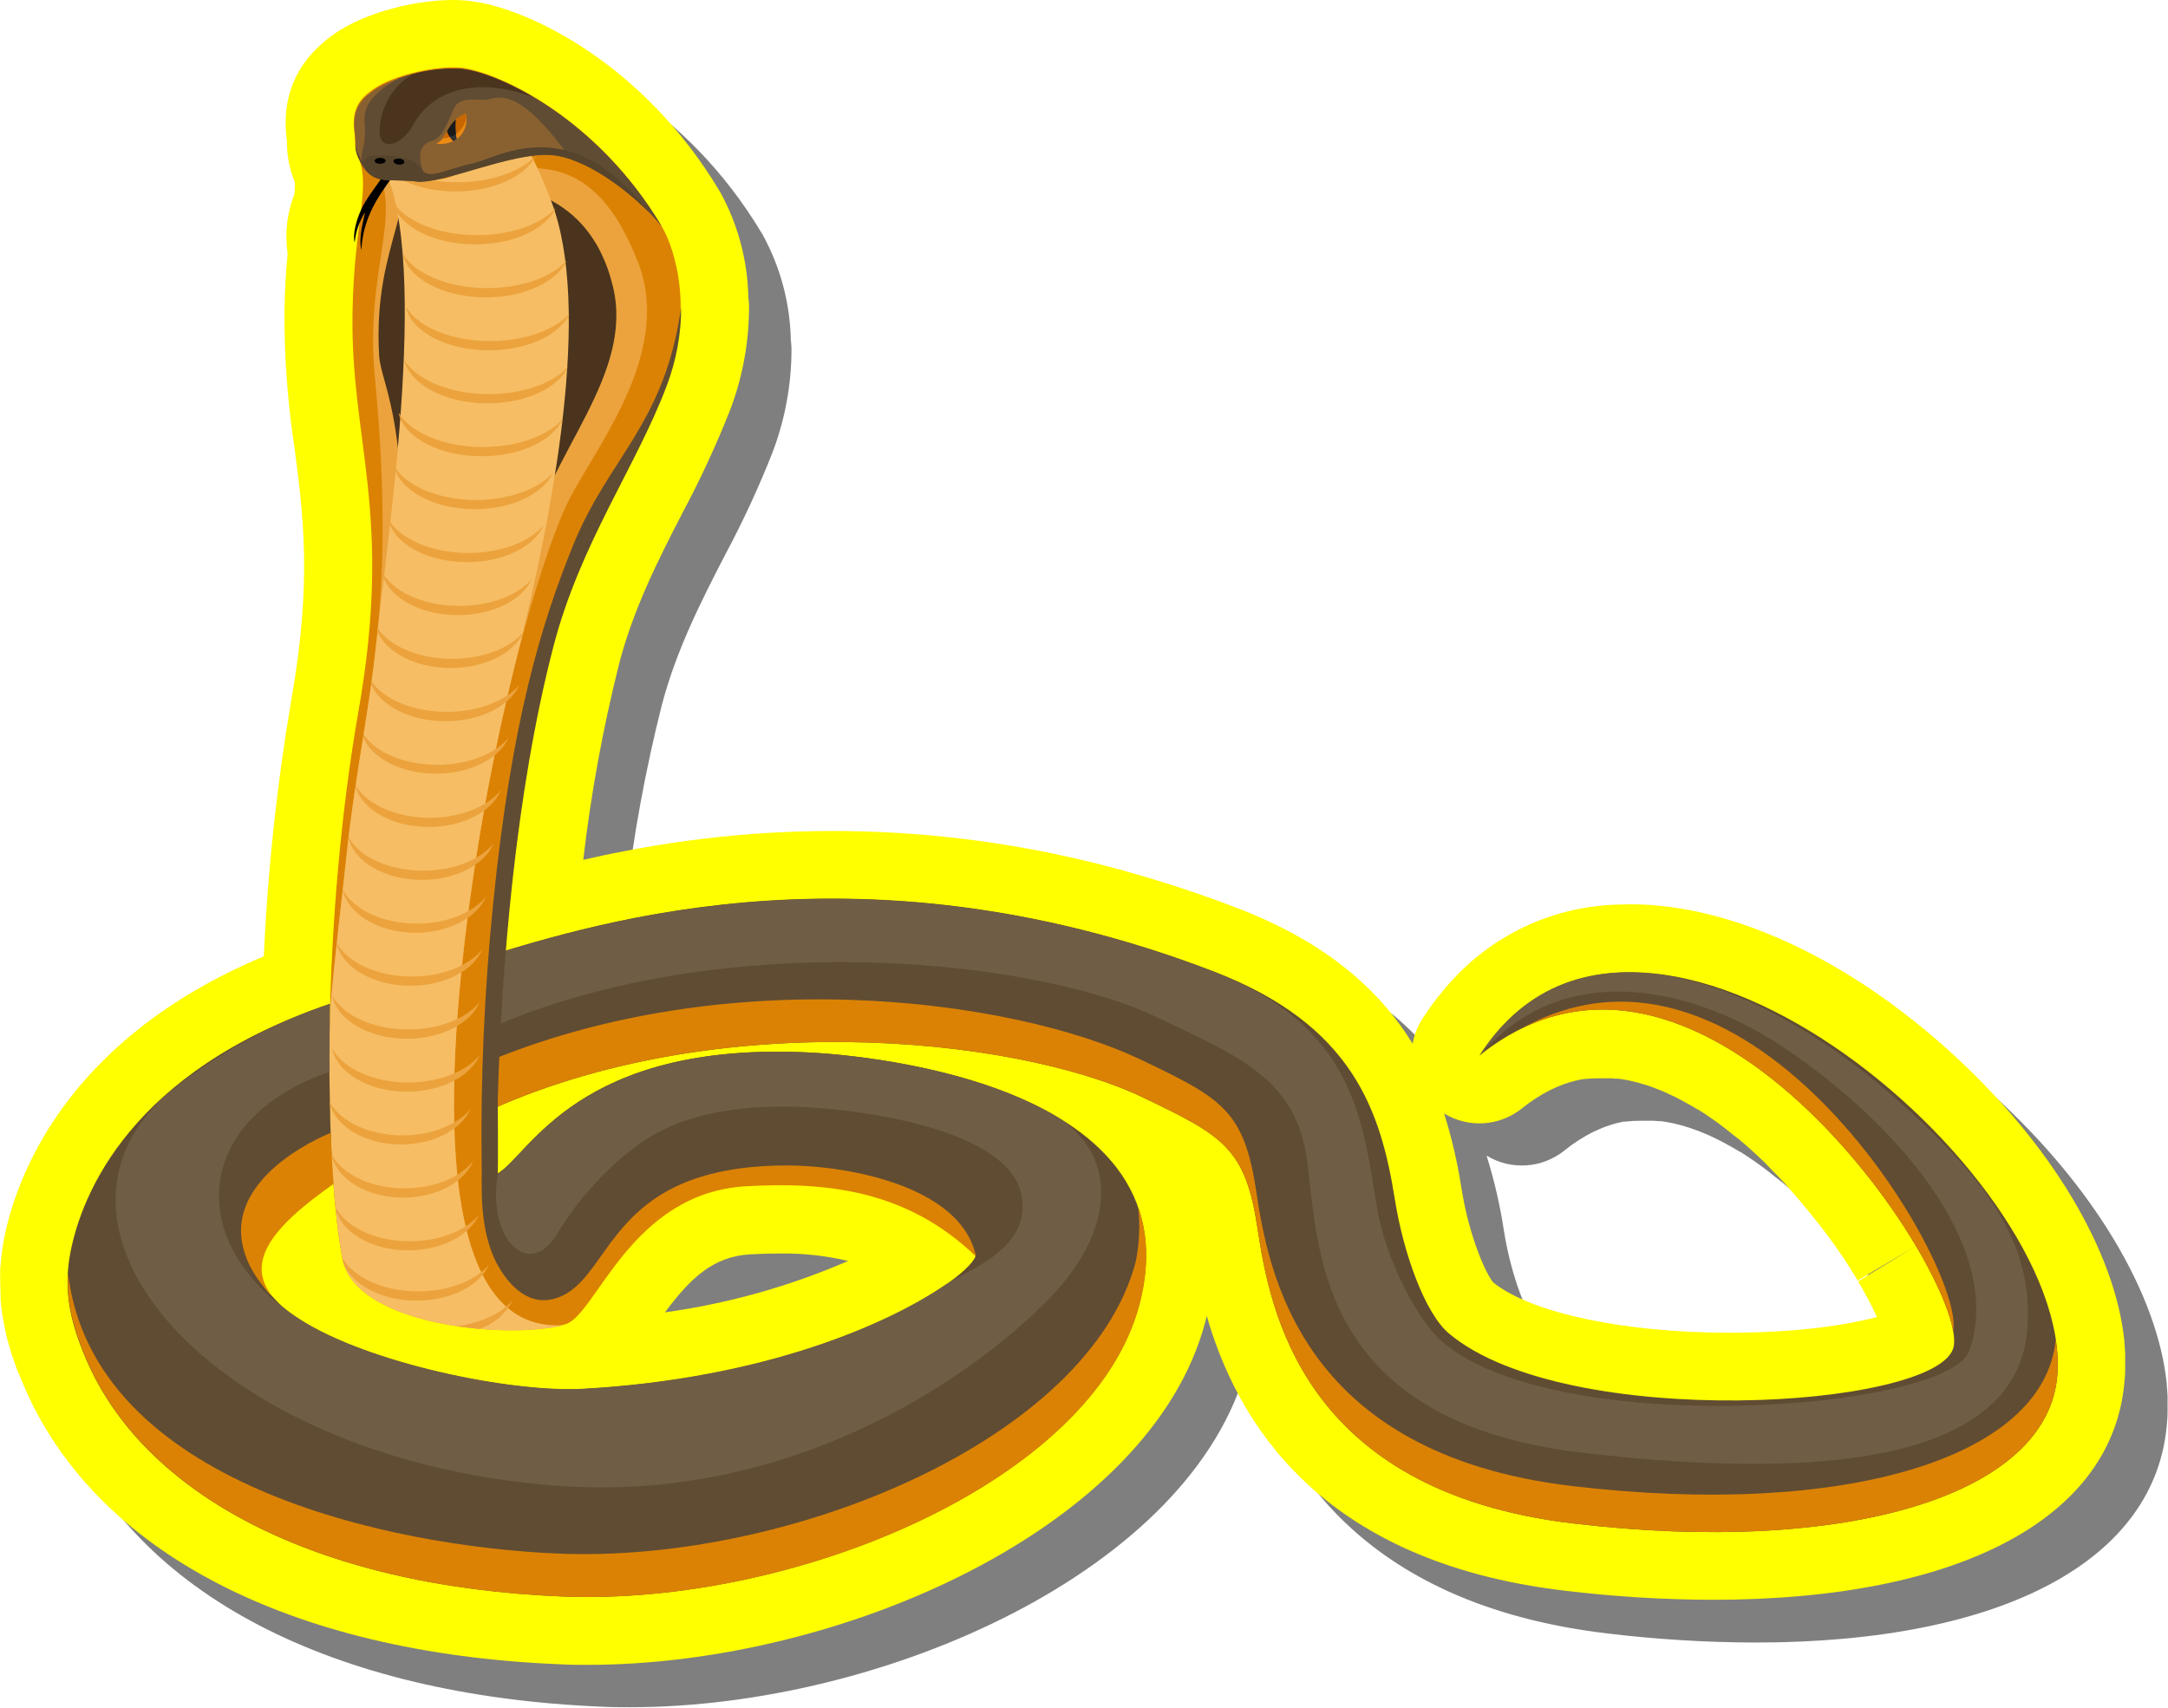
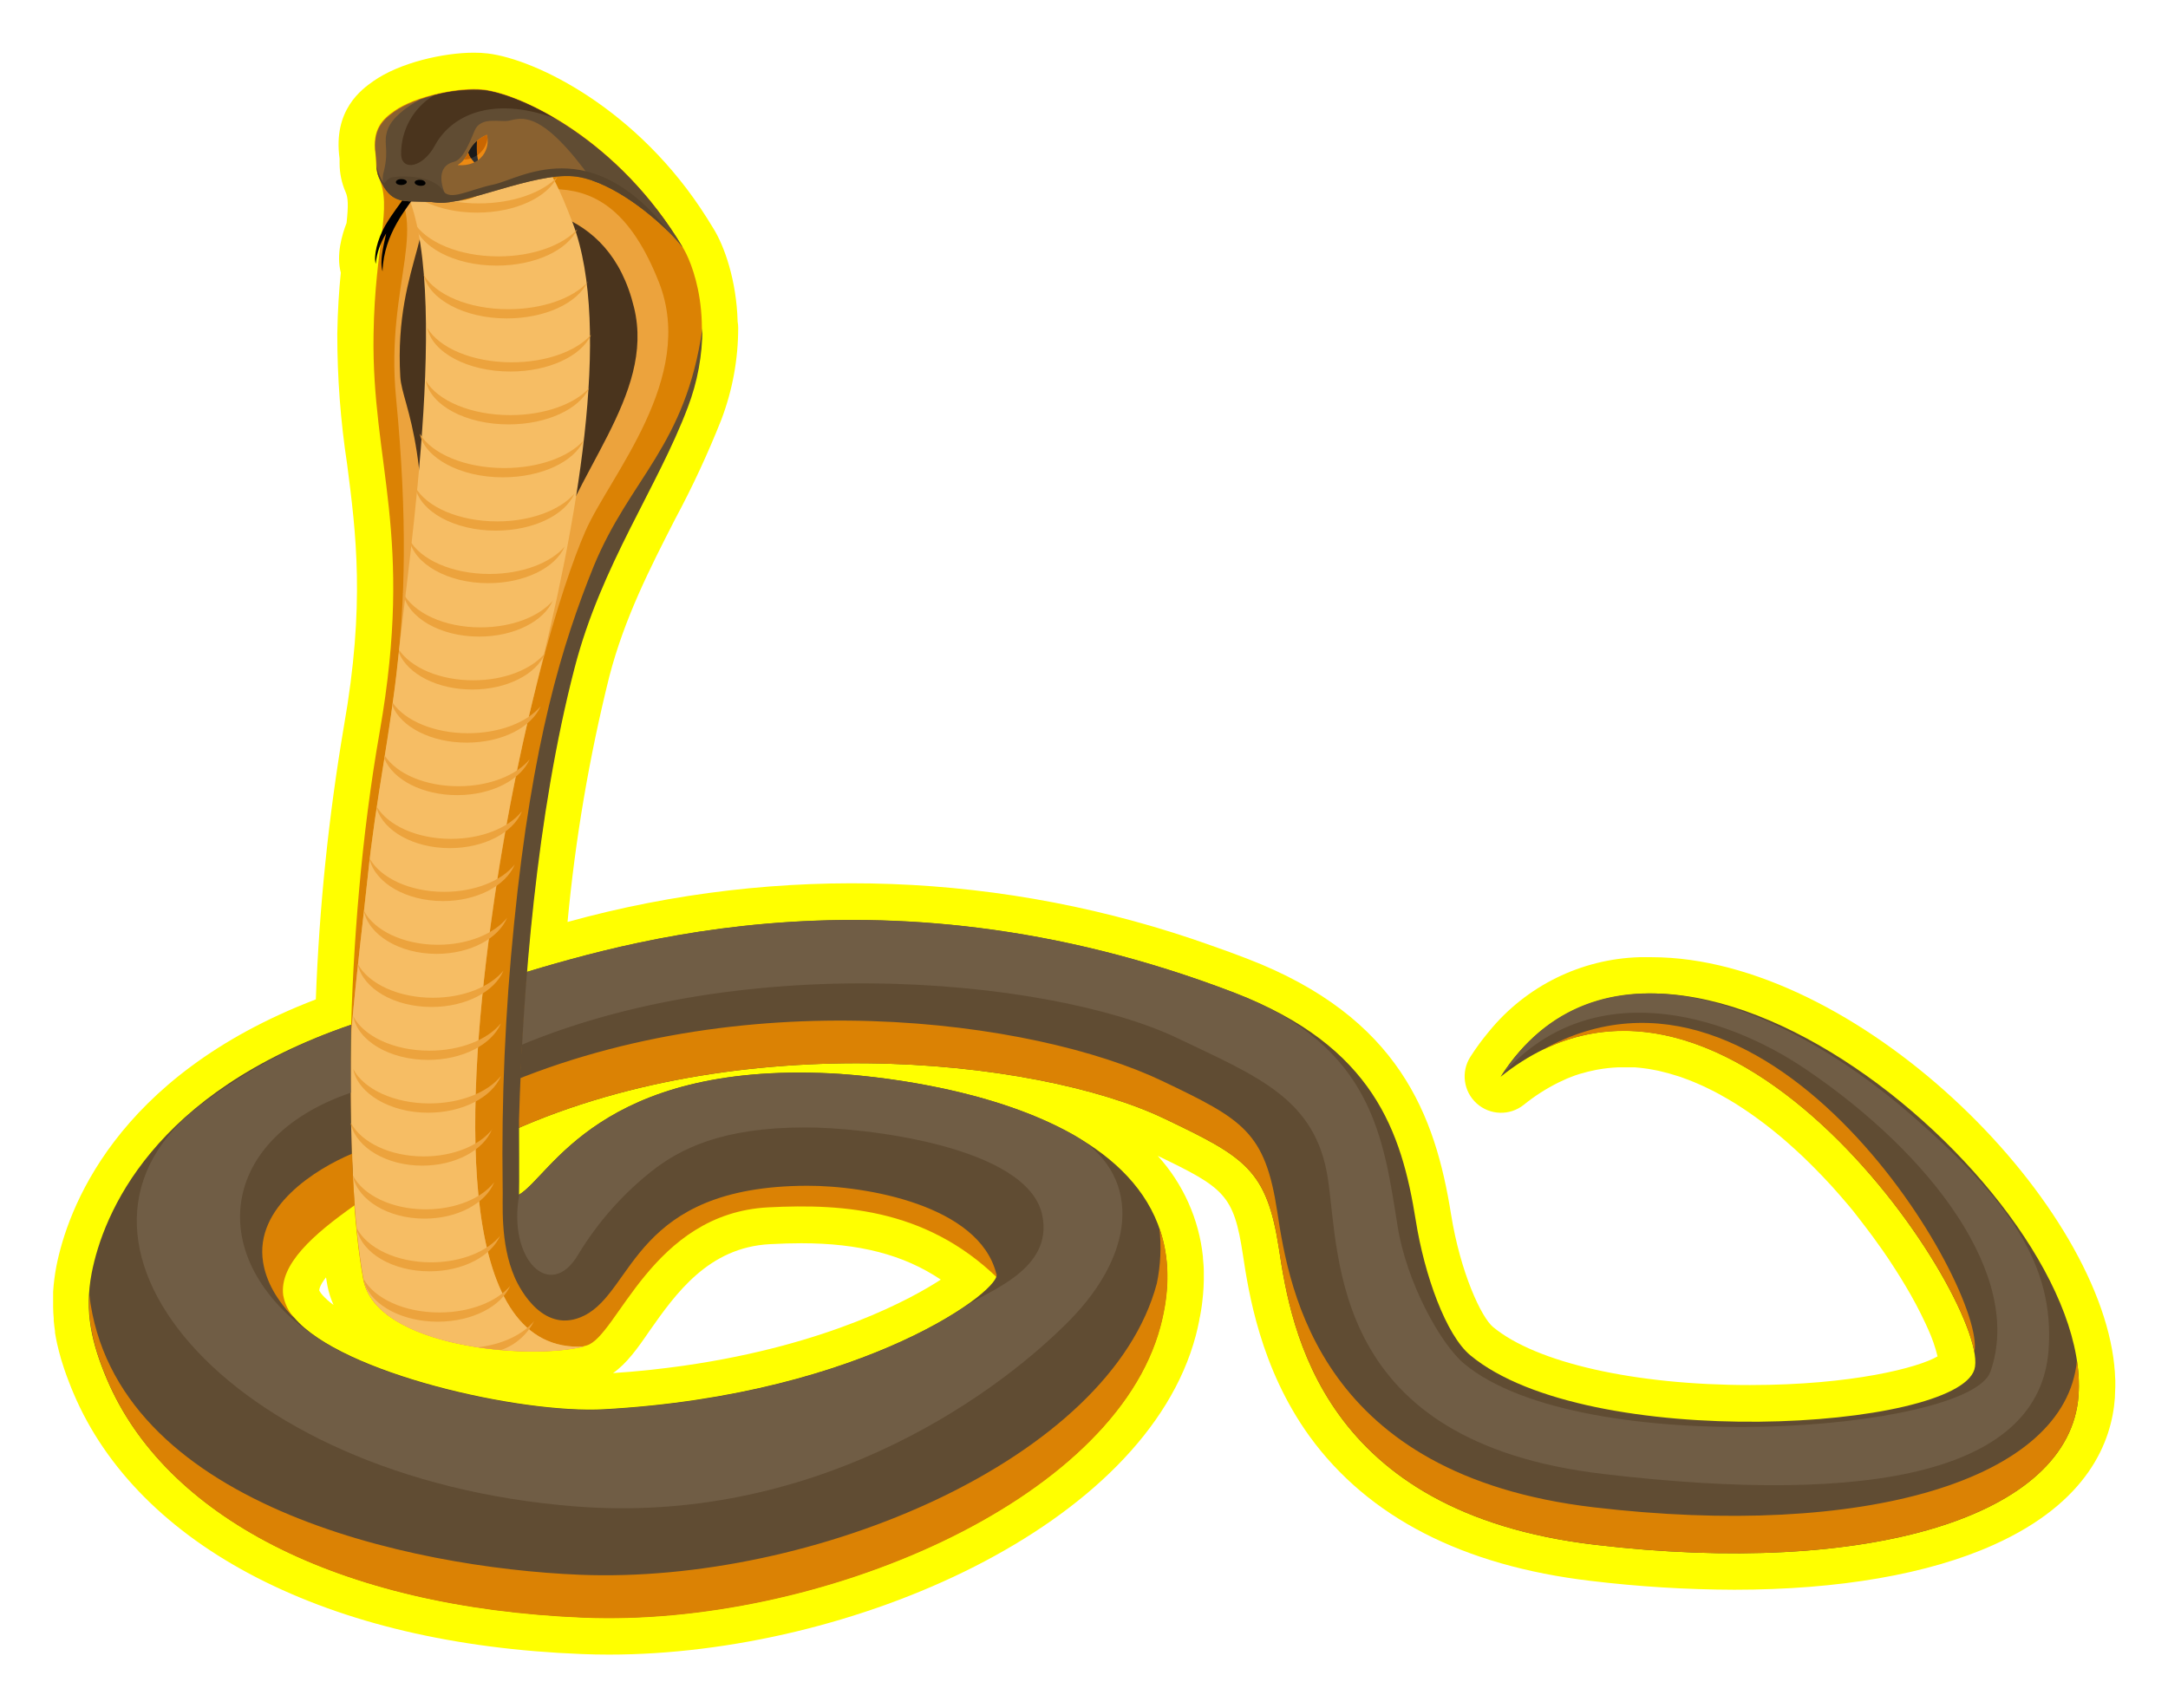
<svg xmlns="http://www.w3.org/2000/svg" id="Layer_1" data-name="Layer 1" width="357.51" height="281.59" viewBox="0 0 357.51 281.59">
  <defs>
    <style>
-       .cls-1, .cls-2, .cls-21 {
+       .cls-1, .cls-2, .cls-20 {
        fill: none;
      }

      .cls-2 {
        clip-rule: evenodd;
      }

-       .cls-10, .cls-11, .cls-12, .cls-13, .cls-14, .cls-15, .cls-16, .cls-17, .cls-20, .cls-3, .cls-4, .cls-5, .cls-6, .cls-7, .cls-8, .cls-9 {
+       .cls-3 {
+         fill: #ff0;
+       }
+ 
+       .cls-4 {
+         fill: #604c33;
+       }
+ 
+       .cls-10, .cls-11, .cls-12, .cls-13, .cls-14, .cls-15, .cls-16, .cls-19, .cls-4, .cls-5, .cls-6, .cls-7, .cls-8, .cls-9 {
        fill-rule: evenodd;
      }

-       .cls-3 {
-         opacity: 0.5;
-       }
- 
-       .cls-4 {
-         fill: #ff0;
-       }
- 
      .cls-5 {
-         fill: #604c33;
+         fill: #705d45;
      }

      .cls-6 {
-         fill: #705d45;
+         fill: #db8204;
      }

      .cls-7 {
-         fill: #db8204;
+         fill: #eca33d;
      }

      .cls-8 {
-         fill: #eca33d;
+         fill: #4a341d;
      }

      .cls-9 {
-         fill: #4a341d;
-       }
- 
-       .cls-10 {
        fill: #f6bd64;
      }

-       .cls-12 {
+       .cls-11 {
        fill: #896130;
      }

-       .cls-13 {
+       .cls-12 {
        fill: #57442c;
      }

-       .cls-14 {
+       .cls-13 {
        fill: #ed8a12;
      }

-       .cls-15 {
+       .cls-14 {
        fill: #c96601;
      }

-       .cls-16 {
+       .cls-15 {
        fill: #333;
      }

-       .cls-17 {
+       .cls-16 {
        fill: #1a1a1a;
      }

-       .cls-18 {
+       .cls-17 {
        clip-path: url(#clip-path);
      }

-       .cls-19 {
+       .cls-18 {
        clip-path: url(#clip-path-2);
      }

-       .cls-20 {
+       .cls-19 {
        fill: #5c6163;
      }

-       .cls-21 {
+       .cls-20 {
        stroke: #52646e;
        stroke-miterlimit: 22.93;
        stroke-width: 0px;
      }
    </style>
    <clipPath id="clip-path">
-       <rect class="cls-1" x="870.54" y="12.79" width="424.99" height="424.99" rx="26.14" />
+       <rect class="cls-1" x="875.02" y="18.51" width="424.99" height="424.99" rx="26.14" />
    </clipPath>
    <clipPath id="clip-path-2">
-       <polygon class="cls-2" points="1968.07 517.65 477.8 517.65 477.8 226.47 1968.07 226.47 1968.07 517.65 1968.07 517.65" />
+       <polygon class="cls-2" points="1972.55 523.37 482.27 523.37 482.27 232.19 1972.55 232.19 1972.55 523.37 1972.55 523.37" />
    </clipPath>
  </defs>
  <g>
-     <path class="cls-3" d="M103.91,281.59c-1.58,0-3.15,0-4.69-.09-44.56-1.84-76.77-18.65-88.38-46.13-.34-.81-.65-1.59-.95-2.37l-.27-.76q-.31-.86-.6-1.71c-.1-.31-.19-.61-.28-.9-.18-.6-.34-1.18-.5-1.76,0,0-.17-.65-.23-.9-.17-.72-.31-1.43-.44-2.14-.05-.22-.08-.42-.12-.62-.14-.89-.26-1.85-.34-2.82,0-.25,0-.52-.05-.79,0-.74-.07-1.44-.07-2.15,0-.33,0-.7,0-1.08s0-.63,0-1,0-.55.08-.82a36.42,36.42,0,0,1,.55-4.2c1.9-9.73,9.82-32.78,42.84-46.63a346.52,346.52,0,0,1,4.56-42.42c3.38-19.27,2-30.13.48-41.63A147.21,147.21,0,0,1,53.9,58.49c.06-3.71.27-6.94.52-9.69a19.08,19.08,0,0,1,1.1-9.73,13.78,13.78,0,0,0,.1-2,17.07,17.07,0,0,1-1.31-6.4c0-.13,0-.26,0-.4C53.3,23,55.89,17,62,12.67,67.53,8.77,76.05,7,81.64,7a24.72,24.72,0,0,1,2.93.17c9.69,1.19,28.58,10.48,41,31.22a3.62,3.62,0,0,1,.2.33,37.69,37.69,0,0,1,4.64,17.38,12.31,12.31,0,0,1,.11,1.5,47.88,47.88,0,0,1-3.12,17,159.75,159.75,0,0,1-7.87,17c-4,7.76-8.08,15.79-10.44,24.87a252.16,252.16,0,0,0-5.92,32.35l3.42-.75c1.1-.23,2.22-.46,3.37-.68A179.5,179.5,0,0,1,193.67,151c5.8,1.64,11.66,3.59,17.43,5.81,14.75,5.66,23.49,13.61,28.84,22.34a11.14,11.14,0,0,1,1.61-4.12c.54-.84,1.13-1.69,1.74-2.52.39-.52.82-1.07,1.26-1.61l.51-.63c.57-.68,1.17-1.35,1.78-2a38.35,38.35,0,0,1,26.76-12.06c.67,0,1.45,0,2.23,0,16.5,0,35.75,8.88,52.81,24.37,16.44,14.93,27.16,32.75,28.67,47.69,0,.06,0,.17,0,.23.05.54.1,1.15.13,1.75,0,.15,0,.79,0,.79,0,.42,0,.84,0,1.26,0,.72,0,1.45-.08,2.18-1.61,22.82-27,36.44-67.91,36.44h0a208.87,208.87,0,0,1-24.32-1.49c-41.17-4.86-54.4-28.63-59.23-45.34-.08.35-.17.7-.26,1.06C196.74,258.9,145.84,281.59,103.91,281.59Zm149.34-63c6.22,5,21.46,8.27,38.93,8.27,11.45,0,19.68-1.34,24.32-2.59a1.63,1.63,0,0,0-.09-.19,63.22,63.22,0,0,0-3-5.69l9.54-5.84-9.62,5.7-.72-1.19-.67-1.06-.72-1.11c-.93-1.41-1.92-2.84-3-4.25l-.24-.33-.9-1.19-1-1.23-1-1.24-.88-1.06c-.89-1-1.73-2-2.59-2.95l-.29-.32-1.12-1.19-1.14-1.18L298,198.74l-1.31-1.25-.87-.79c-.63-.57-1.23-1.09-1.84-1.61L292.58,194l-1.25-1-1.2-.89-.73-.52-1.25-.85-1.23-.79-.06,0c-.71-.44-1.34-.8-2-1.15l-.27-.15-.82-.44-.42-.21-1.26-.61-.72-.32-.49-.2-.76-.31-.36-.13c-.3-.12-.55-.21-.8-.29l-.34-.12c-.89-.29-1.79-.54-2.65-.73l-.31-.07-.73-.13-.43-.08-.67-.09-.38,0-.68-.06-.44,0-.63,0h-1l-.23,0A18.82,18.82,0,0,0,268,185l-.28,0-.71.16-.46.11-.59.16-.37.12c-.23.07-.45.14-.66.22l-.44.16-.61.25-.34.15-.76.34a26.23,26.23,0,0,0-4.82,3.11,11.2,11.2,0,0,1-12.82.83A83,83,0,0,1,248,203C249.3,211.17,252.06,217.15,253.25,218.54Zm-117.68-4.79c-1.47,0-3.06,0-4.84.13-6.19.32-10,4.07-14.08,9.58a116,116,0,0,0,30.2-8.49A46.3,46.3,0,0,0,135.57,213.75Z" />
-     <path class="cls-4" d="M96.91,274.6c-1.57,0-3.14,0-4.68-.1-44.56-1.83-76.78-18.64-88.38-46.13-.34-.8-.65-1.58-1-2.37l-.27-.75c-.21-.57-.41-1.15-.6-1.71l-.28-.9c-.18-.6-.35-1.18-.5-1.76L1,220c-.17-.72-.32-1.43-.44-2.15,0-.21-.09-.41-.12-.61-.15-.9-.26-1.85-.34-2.82,0-.25,0-.52,0-.8,0-.73-.07-1.43-.07-2.14,0-.34,0-.71,0-1.08s0-.63,0-1a7.34,7.34,0,0,1,.08-.82,36.42,36.42,0,0,1,.55-4.2c1.89-9.73,9.82-32.78,42.84-46.64a344.76,344.76,0,0,1,4.56-42.42c3.38-19.27,2-30.12.48-41.62A144.75,144.75,0,0,1,46.91,51.5c.05-3.71.27-7,.52-9.69a19.08,19.08,0,0,1,1.1-9.73,13.78,13.78,0,0,0,.1-2,17.11,17.11,0,0,1-1.31-6.41c0-.13,0-.26,0-.39C46.3,16,48.9,10,55,5.68,60.54,1.78,69.06,0,74.65,0a24.84,24.84,0,0,1,2.93.17c9.69,1.19,28.58,10.48,41,31.21,0,.06.17.28.2.33a37.65,37.65,0,0,1,4.63,17.38,10.84,10.84,0,0,1,.11,1.51,47.9,47.9,0,0,1-3.11,17,163.81,163.81,0,0,1-7.87,17c-4,7.76-8.08,15.79-10.44,24.87a251.84,251.84,0,0,0-5.92,32.35c1.15-.27,2.29-.52,3.42-.76s2.22-.45,3.36-.67A179.18,179.18,0,0,1,186.68,144c5.79,1.64,11.66,3.59,17.43,5.81,14.75,5.66,23.48,13.61,28.84,22.34a11.14,11.14,0,0,1,1.61-4.12c.54-.85,1.13-1.69,1.74-2.52.38-.53.82-1.07,1.26-1.62,0,0,.37-.46.51-.62.56-.68,1.16-1.35,1.78-2a38.29,38.29,0,0,1,26.76-12.06c.66,0,1.44-.06,2.23-.06,16.5,0,35.75,8.89,52.81,24.38,16.44,14.93,27.15,32.75,28.67,47.68a1.94,1.94,0,0,0,0,.24c.05.54.1,1.15.13,1.75,0,.15,0,.78,0,.78q0,.65,0,1.26c0,.72,0,1.46-.08,2.18-1.62,22.82-27,36.45-67.92,36.45h0a208.74,208.74,0,0,1-24.32-1.49C217,257.55,203.8,233.77,199,217.06c-.08.35-.17.71-.27,1.06C189.75,251.9,138.84,274.6,96.91,274.6Zm149.34-63.06c6.23,5,21.47,8.28,38.93,8.28,11.46,0,19.69-1.34,24.33-2.59a1.21,1.21,0,0,1-.09-.2c-.81-1.76-1.83-3.67-3-5.69l9.54-5.84-9.62,5.71-.73-1.2-.66-1.06-.72-1.11c-.93-1.41-1.93-2.83-3-4.24l-.24-.33-.9-1.19-1-1.23-1-1.24-.88-1.06c-.88-1.06-1.72-2-2.58-3l-.29-.33-1.12-1.19-1.15-1.17L291,191.74l-1.31-1.24-.87-.79c-.63-.57-1.23-1.1-1.84-1.61L285.58,187l-1.25-1-1.19-.89-.73-.52-1.25-.86-1.23-.78-.07,0c-.71-.44-1.33-.8-2-1.15l-.27-.15-.83-.44-.42-.22c-.29-.15-1.26-.6-1.26-.6l-.71-.32-.49-.21-.77-.3-.35-.14-.8-.29-.34-.11c-.9-.29-1.79-.54-2.66-.73l-.3-.07-.73-.14-.43-.07-.67-.09-.38,0-.68-.06-.45,0-.62,0h-1.25A20.89,20.89,0,0,0,261,178l-.27.05-.72.15-.45.11-.6.17-.36.11-.66.22-.44.17-.62.24-.34.16-.76.34a26.1,26.1,0,0,0-4.81,3.1,11.19,11.19,0,0,1-12.83.84A82.77,82.77,0,0,1,241,196C242.31,204.18,245.07,210.16,246.25,211.54Zm-117.67-4.79c-1.48,0-3.06.05-4.84.14-6.19.32-10,4.07-14.08,9.57a115.87,115.87,0,0,0,30.2-8.48A46.38,46.38,0,0,0,128.58,206.75Z" />
+     <path class="cls-3" d="M348.78,227c0-.53-.06-1.06-.12-1.6,0,0,0-.1,0-.13-2.82-27.84-42.76-67.39-76.31-67.39-.7,0-1.4,0-2,0a33.31,33.31,0,0,0-24.77,12.2l-.39.48c-.4.5-.81,1-1.19,1.52-.55.75-1.05,1.48-1.53,2.23a6,6,0,0,0,8.8,7.92,30.93,30.93,0,0,1,5.79-3.71l.78-.36.56-.26.84-.33.5-.19.83-.27L261,177l.83-.23.48-.11.87-.19.39-.07a24.62,24.62,0,0,1,3.21-.35h1.53l.85,0,.47,0,.87.08.5.06.8.11.51.09.86.16.39.08c1.06.24,2.14.54,3.18.88l.41.13.89.33.49.18.84.34.52.22.86.38.53.25.82.4.62.31.77.41.33.19c.75.41,1.49.84,2.2,1.28l.09.05.7.45.66.43.89.6.46.32c.28.19.56.39.81.58l.53.39.81.6.51.4.82.64,1.38,1.13c.68.58,1.36,1.17,2,1.76l.36.32,1.25,1.16,1.24,1.21c.25.24.49.48.73.73l1.21,1.24,1.18,1.26.32.34c.89,1,1.79,2,2.71,3.1l.21.25c.25.29.49.59.73.88l1,1.29,1,1.3,1.19,1.58c1.1,1.5,2.16,3,3.15,4.53,0,0,.52.79.75,1.16,0,0,.53.83.74,1.18l.8,1.32a67.82,67.82,0,0,1,3.28,6.18l.43.95a25.12,25.12,0,0,1,1.55,4.46c-3.13,1.85-14.09,4.73-30.93,4.73-19,0-35.26-3.67-42.38-9.58-1.91-1.58-5.37-8.93-6.92-18.6-2.59-16.18-8.46-32.48-33.63-42.15-1.89-.73-3.83-1.44-5.75-2.11a175.91,175.91,0,0,0-106.31-3.94,272.09,272.09,0,0,1,6.89-40.5c2.5-9.63,6.74-17.92,10.84-25.93a156.6,156.6,0,0,0,7.63-16.42,42.62,42.62,0,0,0,2.78-15.15,5.44,5.44,0,0,0-.09-1c-.19-6.9-2.21-12.51-4-15.39-.36-.6-.73-1.19-1.09-1.76C105.25,18,88.39,9.79,80.45,8.82a18.58,18.58,0,0,0-2.31-.13c-4.94,0-12.23,1.62-16.61,4.72C59.7,14.7,54.86,18.13,56,26.18c0,.19,0,.46,0,.78a11.89,11.89,0,0,0,1,4.74c.41.9.46,2.23.15,5.08-.76,1.94-1.73,5.25-.95,8.2-.28,2.82-.52,6.16-.58,10.09a141.75,141.75,0,0,0,1.62,21.48c1.47,11.37,3,23.14-.52,43.19a345.69,345.69,0,0,0-4.64,45.1c-33.33,12.77-41,35-42.78,44a34.47,34.47,0,0,0-.54,4.23s0,.19,0,.26c0,.63,0,1.26,0,1.94v.31c0,.65.05,1.28.1,1.91l0,.35c.06.61.13,1.21.21,1.73l0,.24c.1.62.22,1.24.35,1.84l.1.4c.13.6.29,1.19.47,1.82l.05.2c.16.54.34,1.09.54,1.7l.08.23c.19.57.4,1.14.63,1.73l.13.34c.22.58.45,1.15.7,1.73,5.28,12.5,15.76,23,30.32,30.46S75,272,95.94,272.82c1.47.06,3,.09,4.48.09,40,0,88.43-21.15,96.77-52.62.2-.76.38-1.54.56-2.45,0-.18.13-.68.13-.68.12-.61.22-1.22.3-1.81,0,0,.06-.47.08-.64a33.27,33.27,0,0,0,.25-4.74v-.28c0-.7-.07-1.41-.14-2.18l0-.19a29.28,29.28,0,0,0-7.46-16.68c11,5.29,12.55,6.42,14.05,16.33.92,6.06,2.83,18.65,11,29.95,9.67,13.32,25.26,21.34,46.34,23.83A202.72,202.72,0,0,0,286,262.21h0c17.2,0,32-2.56,42.75-7.4,15.6-7,19.48-17.05,20-24.23,0-.61.06-1.23.07-1.83,0-.35,0-.71,0-1.07C348.81,227.68,348.79,227.11,348.78,227ZM53.19,213.63a3.64,3.64,0,0,1-.54-.76h0c0-.14,0-.78,1.11-2.18.08.48.16.95.24,1.4a13.79,13.79,0,0,0,1,3.14A11,11,0,0,1,53.19,213.63Zm59.69,11.61-1.24.17c-.54.08-1.07.15-1.61.21-.92.12-1.86.23-2.81.33l-1,.1-2.37.22-1.09.08-1.67.13c2.21-1.54,4-4,6-6.94,4.33-6.15,9.72-13.81,19.9-14.33,1.89-.1,3.57-.15,5.15-.15,9.5,0,16.85,1.87,23,6C150.64,214,136.77,221.81,112.88,225.24Z" />
    <g>
-       <path class="cls-5" d="M77.21,184.8c38.8-19.33,90.19-13.87,111.24-3.8,13.3,6.36,16.92,8.37,18.92,21.58s7.16,43.4,52.14,48.71,78.35-4.61,79.77-24.63c2.34-33.27-69-93.43-95.31-52.56,37.46-30.07,81.27,38.33,78.12,48.3S258.36,236.13,239,220c-4-3.31-7.57-13.21-9-22.27-2.33-14.55-6.94-28.7-29.86-37.5-59.92-23-105.17-6.76-121.6-2-6.84,5.41-6.09,12-5.74,12.55S77.22,184.89,77.21,184.8Z" />
-       <path class="cls-6" d="M76.22,171.7c38.8-19.33,93.33-14,114.38-4,13.29,6.36,22.87,10,24.87,23.19s.38,43.4,45.36,48.71,72.09-.49,73.49-20.51c1-14-6.5-24.6-22.47-38.55C289.41,161,259.34,150.11,244,174.1c14.6-17.06,36.8-10.38,50.28-1.24,20.7,14,36,34.17,30.48,49.9-3.47,9.85-67.36,14.81-86.75-1.28-4-3.32-9.55-13.57-11-22.63-2.33-14.56-4-29.78-26.89-38.58-59.92-23-105.17-6.76-121.6-2-6.84,5.41-6.09,12-5.74,12.55S76.23,171.79,76.22,171.7Z" />
-       <path class="cls-7" d="M250.87,169.67c33.07-16.22,68.47,34.74,71.21,49.84C324.11,209.12,288.74,148.49,250.87,169.67Z" />
-       <path class="cls-7" d="M77.21,184.8c38.8-19.33,90.19-13.87,111.24-3.8,13.3,6.36,16.92,8.37,18.92,21.58s7.16,43.4,52.14,48.71,78.35-4.61,79.77-24.63a26.68,26.68,0,0,0-.28-5.73c-1.89,19.72-35.08,29.45-79.72,24.18-45-5.31-50.14-35.51-52.14-48.72s-5.62-15.21-18.92-21.57c-21.05-10.08-69.79-16.88-111.06,1.68,0,.07-3-7-4.14-10.53a8.48,8.48,0,0,0-.27,4.81C73.11,171.31,77.22,184.89,77.21,184.8Z" />
-       <path class="cls-7" d="M109.06,37.26c1.27,1.93,6,12.25.8,26.31-5,13.26-14.24,25.93-18.66,42.93-6.26,24.07-8.54,52.83-9.17,74,0,1.1-.4,12-.43,13,7.51,1.43,38-8,48.31-7.4.66,0,27.39,3.35,33,6.78,9.12,5.62-1.3,14.31-.67,15.67-12.06-12.62-26.38-13.56-39.05-12.9-19.22,1-24.87,21.31-29.95,22.77-8.76,2.52-34.72.32-36.81-11-3.15-17.11-3.25-56.33,2.7-90.22,5.73-32.64-1.34-44.25-1-65.61.24-15,3.16-20.82.85-25.93-.57-1.28-.34-2.46-.54-3.87-.56-4.12,1.2-5.72,3.1-7.06,3.45-2.45,10.79-4,14.72-3.54C82.51,12.05,98.49,19.54,109.06,37.26Z" />
-       <path class="cls-8" d="M92.86,218.59c-9.25,2.33-34.34.12-36.39-11-1.65-9-2.47-24.09-2-41.32.85-9.69,2-18.72,2.67-25.15,2.62-24.83,8.56-38.54,4.67-79C59.94,42.77,68.11,33,59.9,25.39c0,0,5.26,4.14,11.32,4.28,11.12.26,24.78-9.81,33.94,13.44,6.2,15.77-8.11,31.86-12.12,41s-11.21,32.62-15.62,65C73.08,181,72.05,219.91,92.86,218.59Z" />
-       <path class="cls-9" d="M65.16,106.17c3.43-35.36-2.35-42.49-2.64-47.51C61.38,39.26,70.57,33,64,25.39c0,0,4.22,4.14,9.07,4.28,8.91.26,23.83.36,28,17.57C104.61,61.83,90.66,74.62,87,90c-8,32.88-7.92,11.19-8.83,16.25Z" />
-       <path class="cls-10" d="M92.86,218.59c-9.25,2.33-34.34.12-36.39-11-1.65-9-2.47-24.09-2-41.32.85-9.69,2-18.72,2.67-25.15,1.39-13.28,3.7-23.38,5-35.88,1.72-16.62,9.35-65.51.17-79.33,0,0,2.86,3.6,8.92,3.74,11.12.26,10.87-19.73,19.72,3.66,6.6,17.44.53,50.36-6,76.19a365.47,365.47,0,0,0-7.55,39.61C73.08,181,72.05,219.91,92.86,218.59Z" />
-       <path class="cls-5" d="M112.33,50.66a36.42,36.42,0,0,1-2.4,13c-5,13.27-14.24,25.94-18.66,42.94-6.31,24.27-8.58,53.3-9.18,74.55,0,.92.06,11.5,0,12.39,5.26-3.11,13.24-21.86,51.42-19.94,3.7.18,64.47,3.4,54.34,41.64-7.71,29.09-56.67,49.66-95.2,48.08-40.8-1.68-69-16.85-78.53-39.31-2.49-5.89-3.74-11.07-2.5-17.48,1.9-9.75,10.06-29.82,42.75-40.95-.17,8.08,0,18.42.29,25-7.48,4.21-14.79,10.41-13.33,17A13.24,13.24,0,0,0,45.08,214c7.78,9.18,37.23,15.87,51.09,15.1,43.41-2.42,66.18-20.17,64.65-22.4-2.88-11.26-21.43-14.5-31.21-14.47-28.55.09-28.42,17.26-36.7,21.4-6.61,3.31-10.61-4.26-11.48-6.25-2.52-5.75-1.9-12.5-2-15A377.86,377.86,0,0,1,81.33,149c3-30.15,8-46.23,13.11-58.9C100.4,75.31,109.55,70.15,112.33,50.66Z" />
-       <path class="cls-7" d="M187.69,199.08c1.6,4.53,1.87,9.87.2,16.17-7.71,29.09-56.67,49.66-95.2,48.08-40.8-1.68-69-16.85-78.53-39.31-2-4.77-3.22-9.08-2.94-14,4.09,34.72,53.05,45.08,80.86,46.23,38.52,1.58,87.48-19,95.19-48.08A29,29,0,0,0,187.69,199.08Z" />
-       <path class="cls-7" d="M55,195.28c-6.86,4.85-12.44,9.77-11.8,14.85a7.64,7.64,0,0,0,2,4c-3.19-3.17-4.81-6.32-5.31-9.35-1.49-9.16,8.73-15.45,14.68-17.95C54.64,189.79,54.8,192.63,55,195.28Z" />
-       <path class="cls-8" d="M79.06,165.33c-2.18,2.66-6.63,4.47-11.75,4.47-5.87,0-10.84-2.38-12.56-5.67.76,4.05,6,7.2,12.34,7.2,5.7,0,10.51-2.54,12-6Zm5.51,49.07c-1.83,2.22-5.24,3.86-9.3,4.33,1.27.2,2.56.35,3.82.46a9.63,9.63,0,0,0,5.48-4.79Zm-24.28-1.06.08.06a1.28,1.28,0,0,1-.11-.2l0,.14Zm20.38-4.81c-1.47,3.46-6.27,6-12,6s-10.63-2.61-12-6.13c-.07-.26-.14-.52-.19-.79a.44.44,0,0,0,0-.1c1.81,3.2,6.7,5.49,12.46,5.49,5.13,0,9.57-1.81,11.76-4.47Zm-1.61-8.26c-2.13,2.65-6.47,4.47-11.48,4.47-5.71,0-10.56-2.36-12.25-5.64v.13c.84,4,5.9,7,12,7,5.58,0,10.27-2.53,11.7-6ZM78,191.53c-2.1,2.66-6.37,4.48-11.29,4.48-5.58,0-10.32-2.34-12-5.57v.2c.93,3.91,5.85,6.89,11.8,6.89,5.48,0,10.09-2.54,11.5-6Zm-.33-8.73c-2.1,2.65-6.37,4.47-11.3,4.47-5.54,0-10.25-2.3-12-5.51V182c1,3.85,5.88,6.77,11.76,6.77,5.48,0,10.1-2.53,11.51-6Zm1.39-8.73c-2.18,2.65-6.63,4.47-11.75,4.47-5.87,0-10.84-2.38-12.56-5.68.76,4.06,6,7.2,12.34,7.2,5.7,0,10.51-2.54,12-6Zm9.4-148.49C86,28.24,81.1,30.06,75.4,30.06a25.34,25.34,0,0,1-4.52-.4,19.48,19.48,0,0,1-7.76-2.27c2.37,2.5,6.87,4.19,12,4.19,6.33,0,11.67-2.54,13.3-6Zm3.2,8.74c-2.43,2.65-7.36,4.47-13,4.47-6.52,0-12-2.38-14-5.68.84,4.06,6.66,7.2,13.7,7.2,6.34,0,11.68-2.53,13.3-6Zm1.7,8.73c-2.42,2.66-7.36,4.47-13,4.47-6.52,0-12-2.38-13.94-5.67.83,4.06,6.65,7.2,13.7,7.2,6.33,0,11.67-2.54,13.29-6Zm.5,8.74c-2.42,2.65-7.36,4.47-13,4.47-6.52,0-12-2.38-13.94-5.68.83,4.06,6.65,7.2,13.7,7.2,6.33,0,11.67-2.54,13.29-6Zm-.2,8.73C91.24,63.18,86.3,65,80.61,65c-6.52,0-12-2.38-13.94-5.67.83,4,6.65,7.2,13.7,7.2,6.33,0,11.67-2.54,13.29-6Zm-1,8.74c-2.43,2.65-7.36,4.47-13,4.47-6.52,0-12-2.39-13.94-5.68.83,4.06,6.65,7.2,13.7,7.2,6.33,0,11.67-2.54,13.29-6ZM91.18,78C88.82,80.64,84,82.46,78.5,82.46c-6.32,0-11.68-2.38-13.54-5.67.82,4,6.46,7.19,13.31,7.19,6.15,0,11.33-2.53,12.91-6Zm-1.6,8.73c-2.3,2.66-7,4.48-12.37,4.48C71,91.2,65.8,88.81,64,85.52c.79,4.06,6.3,7.2,13,7.2,6,0,11.06-2.54,12.6-6Zm-1.85,8.74c-2.23,2.65-6.75,4.47-12,4.47-6,0-11-2.38-12.78-5.68.77,4.06,6.1,7.2,12.56,7.2,5.8,0,10.69-2.53,12.18-6Zm-1.36,8.73c-2.2,2.66-6.67,4.47-11.83,4.47-5.5,0-10.21-2.06-12.23-5,0,.17,0,.34-.05.51,1.47,3.47,6.31,6,12.06,6s10.58-2.54,12.05-6Zm-.7,8.74c-2.23,2.65-6.75,4.47-12,4.47-5.58,0-10.36-2.07-12.4-5l-.06.46c1.44,3.5,6.38,6.08,12.24,6.08s10.71-2.54,12.2-6Zm-1.8,8.73c-2.19,2.66-6.63,4.47-11.76,4.47-5.45,0-10.12-2-12.14-5l-.08.47c1.45,3.47,6.27,6,12,6s10.51-2.53,12-6Zm-1.35,8.73c-2.17,2.66-6.57,4.48-11.64,4.48-5.6,0-10.37-2.21-12.24-5.31l0,.28c1.15,3.74,6.11,6.55,12.06,6.55,5.65,0,10.41-2.54,11.86-6Zm-1.15,8.74c-2.16,2.65-6.54,4.47-11.6,4.47-5.69,0-10.53-2.3-12.3-5.51l0,.15c.95,3.9,6,6.88,12.11,6.88,5.62,0,10.36-2.53,11.81-6Zm-1.2,8.73c-2.13,2.66-6.46,4.47-11.44,4.47-5.7,0-10.54-2.37-12.22-5.65v0c.76,4,5.84,7.16,12,7.16,5.55,0,10.23-2.54,11.66-6ZM67.88,161.07c-5.73,0-10.59-2.32-12.35-5.54l0,.14c.93,3.92,6,6.92,12.15,6.92,5.65,0,10.41-2.54,11.85-6C77.35,159.25,73,161.07,67.88,161.07Z" />
-       <path class="cls-11" d="M63,29.26c-.35.62-1.75,2.31-3,4.43C58.7,36.07,58.12,38.8,58.49,40A11.42,11.42,0,0,1,60.21,35c-.51,2.32-1.08,4.62-.6,6.25.2-6.36,4.24-10.59,5.44-12.62C64.55,28.85,63.52,29,63,29.26Z" />
+       <path class="cls-4" d="M80.71,188.29C119.51,169,170.9,174.42,192,184.5c13.3,6.36,16.92,8.36,18.92,21.57S218,249.48,263,254.79s78.35-4.61,79.76-24.64c2.35-33.26-69-93.42-95.3-52.55,37.46-30.07,81.27,38.32,78.12,48.3s-63.73,13.73-83.12-2.36c-4-3.31-7.57-13.21-9-22.27-2.33-14.56-6.94-28.7-29.86-37.5-59.92-23-105.17-6.77-121.6-2-6.84,5.4-6.09,12-5.74,12.55S80.72,188.38,80.71,188.29Z" />
+       <path class="cls-5" d="M79.72,175.2c38.8-19.33,93.33-14,114.38-4,13.29,6.37,22.87,10,24.87,23.19s.38,43.41,45.36,48.72,72.09-.49,73.49-20.51c1-14-6.5-24.6-22.47-38.55-22.44-19.58-52.51-30.46-67.88-6.47,14.6-17.06,36.8-10.38,50.28-1.24,20.7,14,36,34.17,30.48,49.9-3.47,9.85-67.36,14.8-86.75-1.28-4-3.32-9.55-13.57-11-22.64-2.33-14.55-4-29.77-26.89-38.57-59.92-23-105.17-6.77-121.6-2-6.84,5.4-6.09,12-5.74,12.55S79.73,175.29,79.72,175.2Z" />
+       <path class="cls-6" d="M254.37,173.17C287.44,157,322.84,207.91,325.58,223,327.61,212.62,292.24,152,254.37,173.17Z" />
+       <path class="cls-6" d="M80.71,188.29C119.51,169,170.9,174.42,192,184.5c13.3,6.36,16.92,8.36,18.92,21.57S218,249.48,263,254.79s78.35-4.61,79.76-24.64a25.94,25.94,0,0,0-.27-5.72c-1.89,19.71-35.08,29.45-79.72,24.18-45-5.31-50.14-35.51-52.14-48.72s-5.62-15.21-18.92-21.57c-21.05-10.08-69.79-16.88-111.06,1.68,0,.07-3-7-4.14-10.53a8.48,8.48,0,0,0-.27,4.81C76.61,174.81,80.72,188.38,80.71,188.29Z" />
+       <path class="cls-6" d="M112.56,40.76c1.27,1.93,6,12.25.8,26.3C108.41,80.33,99.12,93,94.7,110c-6.26,24.07-8.54,52.82-9.17,74,0,1.1-.4,12-.43,13,7.51,1.42,38-8,48.31-7.4.66,0,27.39,3.35,33,6.78,9.12,5.61-1.3,14.31-.67,15.67-12.06-12.62-26.38-13.56-39.05-12.91-19.22,1-24.87,21.32-29.95,22.78C88,224.51,62,222.31,59.9,211c-3.15-17.12-3.26-56.33,2.7-90.22,5.73-32.64-1.34-44.26-1-65.61.23-15,3.16-20.83.85-25.94-.57-1.27-.34-2.46-.54-3.86-.56-4.12,1.2-5.72,3.1-7.06,3.45-2.45,10.79-4,14.72-3.54C86,15.54,102,23,112.56,40.76Z" />
+       <path class="cls-7" d="M96.36,222.09c-9.25,2.32-34.34.11-36.39-11-1.65-9-2.47-24.1-2-41.32.85-9.69,2-18.73,2.67-25.16,2.62-24.82,8.56-38.53,4.67-79-1.86-19.37,6.31-29.14-1.9-36.75,0,0,5.26,4.13,11.32,4.28,11.12.26,24.78-9.81,33.94,13.44,6.2,15.77-8.11,31.86-12.12,41s-11.21,32.62-15.62,65C76.58,184.54,75.55,223.41,96.36,222.09Z" />
+       <path class="cls-8" d="M68.66,109.66c3.42-35.35-2.35-42.49-2.65-47.5-1.13-19.4,8.06-25.66,1.48-33.27,0,0,4.22,4.13,9.07,4.28,8.91.26,23.83.35,28,17.57,3.54,14.59-10.41,27.37-14.12,42.73-8,32.89-7.92,11.2-8.83,16.26Z" />
+       <path class="cls-9" d="M96.36,222.09c-9.25,2.32-34.34.11-36.39-11-1.65-9-2.47-24.1-2-41.32.85-9.69,2-18.73,2.67-25.16,1.38-13.27,3.7-23.37,5-35.88,1.72-16.62,9.35-65.5.17-79.32,0,0,2.86,3.59,8.92,3.74,11.12.26,10.87-19.74,19.72,3.65,6.6,17.45.53,50.37-6,76.2a365,365,0,0,0-7.55,39.61C76.58,184.54,75.55,223.41,96.36,222.09Z" />
+       <path class="cls-4" d="M115.83,54.16a36.46,36.46,0,0,1-2.4,13c-5,13.27-14.24,25.94-18.66,42.94-6.31,24.27-8.58,53.29-9.18,74.55,0,.92.06,11.5,0,12.39,5.26-3.11,13.24-21.86,51.42-20,3.7.19,64.47,3.41,54.34,41.65-7.71,29.08-56.67,49.66-95.2,48.07-40.8-1.68-69-16.85-78.53-39.3-2.49-5.9-3.74-11.08-2.5-17.49,1.9-9.74,10.06-29.81,42.75-40.94-.17,8.08,0,18.42.29,25-7.48,4.21-14.79,10.41-13.33,17a13.23,13.23,0,0,0,3.71,6.32c7.78,9.17,37.23,15.86,51.09,15.09,43.41-2.42,66.18-20.17,64.65-22.4-2.88-11.25-21.43-14.49-31.21-14.46-28.55.08-28.43,17.26-36.7,21.4-6.61,3.31-10.61-4.26-11.48-6.26-2.52-5.74-1.9-12.49-2-15a377.86,377.86,0,0,1,1.88-43.36c3-30.15,8-46.24,13.11-58.91C103.9,78.8,113.05,73.64,115.83,54.16Z" />
+       <path class="cls-6" d="M191.19,202.57c1.6,4.54,1.87,9.88.2,16.18-7.71,29.08-56.67,49.66-95.2,48.07-40.8-1.68-69-16.85-78.53-39.3-2-4.78-3.22-9.08-2.94-14,4.09,34.71,53.05,45.08,80.86,46.22,38.52,1.59,87.48-19,95.19-48.07A29,29,0,0,0,191.19,202.57Z" />
+       <path class="cls-6" d="M58.5,198.78c-6.86,4.84-12.44,9.77-11.8,14.85a7.57,7.57,0,0,0,2,3.94c-3.19-3.16-4.81-6.31-5.31-9.35-1.49-9.15,8.73-15.44,14.68-17.94C58.14,193.28,58.3,196.13,58.5,198.78Z" />
+       <path class="cls-7" d="M82.56,168.83c-2.18,2.65-6.63,4.47-11.75,4.47-5.87,0-10.84-2.38-12.56-5.68.76,4.06,6,7.2,12.34,7.2,5.7,0,10.51-2.53,12-6Zm5.51,49.07c-1.83,2.22-5.24,3.86-9.3,4.33,1.27.19,2.56.34,3.82.46a9.67,9.67,0,0,0,5.48-4.79Zm-24.28-1.06.08.06a2,2,0,0,1-.11-.2l0,.14ZM84.17,212c-1.47,3.46-6.27,6-12,6s-10.63-2.6-12-6.13c-.07-.25-.14-.51-.19-.78a.36.36,0,0,0,0-.1c1.81,3.2,6.7,5.49,12.46,5.49,5.13,0,9.57-1.82,11.76-4.47Zm-1.61-8.27c-2.13,2.66-6.47,4.48-11.48,4.48-5.71,0-10.56-2.37-12.25-5.64v.12c.84,4,5.9,7,12,7,5.58,0,10.27-2.54,11.7-6ZM81.5,195c-2.1,2.66-6.37,4.47-11.29,4.47-5.58,0-10.32-2.33-12-5.57v.21C59.13,198,64.05,201,70,201c5.48,0,10.09-2.53,11.5-6Zm-.33-8.73c-2.1,2.65-6.37,4.47-11.3,4.47-5.54,0-10.25-2.3-12-5.51v.25c1,3.85,5.88,6.78,11.76,6.78,5.48,0,10.1-2.54,11.51-6Zm1.39-8.74c-2.18,2.66-6.63,4.47-11.75,4.47-5.87,0-10.84-2.38-12.56-5.67.76,4,6,7.2,12.34,7.2,5.7,0,10.51-2.54,12-6ZM92,29.08c-2.43,2.66-7.36,4.47-13.06,4.47a25.25,25.25,0,0,1-4.52-.4,19.32,19.32,0,0,1-7.76-2.26c2.37,2.5,6.87,4.18,12,4.18,6.33,0,11.67-2.53,13.3-6Zm3.2,8.74c-2.43,2.65-7.36,4.47-13,4.47-6.52,0-12-2.38-14-5.68.84,4.06,6.66,7.2,13.7,7.2,6.34,0,11.67-2.54,13.3-6Zm1.7,8.73C94.43,49.2,89.5,51,83.81,51c-6.52,0-12-2.38-13.94-5.67.83,4,6.65,7.19,13.7,7.19,6.33,0,11.67-2.53,13.29-6Zm.5,8.73c-2.42,2.66-7.36,4.48-13,4.48-6.52,0-12-2.39-13.94-5.68.83,4.06,6.65,7.2,13.7,7.2,6.33,0,11.67-2.54,13.29-6ZM97.16,64c-2.42,2.65-7.36,4.47-13,4.47-6.52,0-12-2.38-13.94-5.68C71,66.87,76.82,70,83.87,70c6.33,0,11.67-2.53,13.29-6Zm-1,8.73c-2.43,2.66-7.36,4.47-13,4.47-6.52,0-12-2.38-13.94-5.67.83,4,6.65,7.2,13.7,7.2,6.33,0,11.67-2.54,13.29-6Zm-1.48,8.74C92.32,84.14,87.53,86,82,86c-6.32,0-11.68-2.38-13.54-5.68.82,4.06,6.46,7.2,13.31,7.2,6.15,0,11.33-2.54,12.91-6Zm-1.6,8.73c-2.3,2.66-7,4.47-12.37,4.47-6.18,0-11.41-2.38-13.21-5.67.79,4,6.3,7.19,13,7.19,6,0,11.06-2.53,12.6-6ZM91.23,99c-2.23,2.66-6.75,4.48-12,4.48-6,0-11-2.39-12.78-5.68.77,4.06,6.1,7.2,12.55,7.2,5.81,0,10.7-2.54,12.19-6Zm-1.36,8.74c-2.2,2.65-6.67,4.47-11.83,4.47-5.5,0-10.21-2.06-12.23-5,0,.18,0,.35,0,.52,1.47,3.46,6.31,6,12.06,6s10.58-2.53,12.05-6Zm-.7,8.73c-2.23,2.66-6.76,4.47-12,4.47-5.58,0-10.36-2.07-12.4-5l-.06.47c1.44,3.5,6.38,6.08,12.24,6.08s10.71-2.54,12.2-6Zm-1.8,8.74c-2.19,2.65-6.63,4.47-11.76,4.47-5.45,0-10.12-2-12.14-5l-.08.47c1.45,3.47,6.27,6,12,6s10.51-2.54,12-6ZM86,133.89c-2.17,2.66-6.57,4.47-11.64,4.47-5.6,0-10.37-2.2-12.24-5.31l0,.29c1.15,3.74,6.11,6.55,12.06,6.55,5.65,0,10.41-2.54,11.86-6Zm-1.15,8.74c-2.16,2.65-6.54,4.47-11.6,4.47-5.69,0-10.53-2.31-12.3-5.52l0,.15c.95,3.91,6,6.89,12.11,6.89,5.62,0,10.36-2.54,11.81-6Zm-1.21,8.73c-2.12,2.65-6.45,4.47-11.44,4.47-5.69,0-10.53-2.37-12.21-5.65v0c.76,4,5.84,7.15,12,7.15,5.55,0,10.23-2.53,11.65-6ZM71.38,164.57c-5.73,0-10.59-2.32-12.36-5.54v.13c.92,3.93,6,6.93,12.15,6.93,5.65,0,10.41-2.54,11.85-6C80.85,162.75,76.45,164.57,71.38,164.57Z" />
+       <path class="cls-10" d="M66.53,32.76c-.35.62-1.75,2.3-3,4.43-1.36,2.37-1.94,5.1-1.57,6.32a11.43,11.43,0,0,1,1.72-5c-.51,2.32-1.08,4.62-.6,6.25.2-6.36,4.24-10.59,5.44-12.63C68.05,32.34,67,32.5,66.53,32.76Z" />
      <g>
-         <path class="cls-12" d="M109.13,37.37C105.92,33.24,97.51,26.12,91,25.57s-18,4.87-22.28,4.35c-5.15-.61-7.35,1-9.66-4.07-.57-1.28-.35-2.47-.54-3.87-.56-4.12,1.2-5.72,3.1-7.06,3.45-2.45,10.79-4,14.71-3.54C82.58,12.16,98.56,19.65,109.13,37.37Z" />
-         <path class="cls-5" d="M109.13,37.37c-2.7-3.47-9.07-9.06-14.93-11.07-8.44-11.77-11.65-10.36-13.81-9.89-1.33.29-4.59-.76-5.6,1.58-.76,1.78-1.88,4.81-3.41,5.19-3.36.83-1.89,4.87-1,6.23.34.52-1.11.58-1.71.51-4.56-.54-6.82.69-8.87-2.58a4.45,4.45,0,0,1,0-2.58c.93-3.88-.21-4.6.65-6.94.7-1.89,3-3.65,5.32-4.9a26.88,26.88,0,0,1,10.56-1.54C82.58,12.16,98.56,19.65,109.13,37.37Z" />
-         <path class="cls-9" d="M68,12.23a24.66,24.66,0,0,1,8.24-.85c2.59.32,6.81,1.77,11.61,4.6-10.39-3.75-17-.36-19.68,4.55-1.95,3.62-5.36,4.26-5.56,1.58A11.22,11.22,0,0,1,68,12.23Z" />
-         <path class="cls-13" d="M107,35c-4-4-10.65-9-16.06-9.41-6.56-.54-18,4.87-22.28,4.35-5.15-.61-7.35,1-9.66-4.07a5.66,5.66,0,0,1-.42-2.06,9.14,9.14,0,0,0,1,2.68c.55.78.35-.6,1.78-.76,3.48-.39,7,.35,8.16,2.2s4.23-.11,8.47-1S93.91,18.08,107,35Z" />
-         <path class="cls-14" d="M76.78,18.74c-3.35,1.48-2.69,3.76-4.83,5C75.91,24.06,77.42,20.94,76.78,18.74Z" />
-         <path class="cls-15" d="M76.78,18.74C74.14,19.9,74,21.56,73,22.82a4,4,0,0,0,3.9-3.52A3.48,3.48,0,0,0,76.78,18.74Z" />
-         <path class="cls-16" d="M75.14,19.75a6.61,6.61,0,0,0-1.41,1.91,4.37,4.37,0,0,0,1,1.64,4.87,4.87,0,0,0,.59-.36A11.28,11.28,0,0,1,75.14,19.75Z" />
-         <path class="cls-17" d="M75.14,19.75a6.61,6.61,0,0,0-1.41,1.91,4,4,0,0,0,.44.93,3.86,3.86,0,0,0,1-.48A13.53,13.53,0,0,1,75.14,19.75Z" />
-         <path class="cls-11" d="M62.67,26.05c-.5,0-.9.23-.89.5s.41.48.91.47.89-.23.89-.5S63.17,26,62.67,26.05Z" />
-         <path class="cls-11" d="M65.82,26.17c.49,0,.88.31.85.58s-.44.45-.94.4-.87-.31-.85-.58S65.32,26.12,65.82,26.17Z" />
+         <path class="cls-11" d="M112.62,40.87c-3.2-4.13-11.61-11.26-18.17-11.8s-18,4.86-22.28,4.35c-5.15-.62-7.35,1-9.66-4.08-.57-1.27-.35-2.46-.54-3.86-.56-4.12,1.2-5.72,3.1-7.07,3.45-2.44,10.79-4,14.71-3.53C86.08,15.65,102.06,23.14,112.62,40.87Z" />
+         <path class="cls-4" d="M112.62,40.87c-2.69-3.47-9.06-9.06-14.92-11.08C89.26,18,86.05,19.44,83.89,19.91c-1.34.29-4.59-.76-5.6,1.58-.76,1.78-1.88,4.81-3.41,5.19-3.36.83-1.89,4.86-1,6.22.34.53-1.11.59-1.71.52-4.56-.55-6.82.69-8.87-2.58a4.37,4.37,0,0,1,0-2.58c.93-3.88-.21-4.6.65-6.94.7-1.89,3-3.65,5.32-4.91a27,27,0,0,1,10.56-1.53C86.08,15.65,102.06,23.14,112.62,40.87Z" />
+         <path class="cls-8" d="M71.54,15.72a24.62,24.62,0,0,1,8.24-.84c2.59.32,6.81,1.77,11.61,4.59C81,15.73,74.35,19.12,71.71,24c-1.95,3.61-5.36,4.26-5.56,1.58A11.24,11.24,0,0,1,71.54,15.72Z" />
+         <path class="cls-12" d="M110.51,38.48c-4-4-10.65-9-16.06-9.41-6.56-.54-18,4.86-22.28,4.35-5.15-.62-7.35,1-9.66-4.08a5.57,5.57,0,0,1-.42-2.05,9.25,9.25,0,0,0,1,2.68c.55.77.35-.6,1.78-.76,3.48-.4,7,.35,8.16,2.2s4.23-.11,8.46-1S97.41,21.58,110.51,38.48Z" />
+         <path class="cls-13" d="M80.28,22.23c-3.35,1.48-2.69,3.77-4.83,5C79.41,27.56,80.92,24.44,80.28,22.23Z" />
+         <path class="cls-14" d="M80.28,22.23c-2.64,1.17-2.79,2.83-3.78,4.09a4,4,0,0,0,3.9-3.53A5.59,5.59,0,0,0,80.28,22.23Z" />
+         <path class="cls-15" d="M78.64,23.25a6.31,6.31,0,0,0-1.41,1.91,4.27,4.27,0,0,0,1,1.63,3.82,3.82,0,0,0,.59-.35A11.28,11.28,0,0,1,78.64,23.25Z" />
+         <path class="cls-16" d="M78.64,23.25a6.31,6.31,0,0,0-1.41,1.91,4,4,0,0,0,.44.93,4.21,4.21,0,0,0,1-.48A13.53,13.53,0,0,1,78.64,23.25Z" />
+         <path class="cls-10" d="M66.17,29.54c-.5,0-.9.24-.89.51s.41.48.91.47.89-.24.89-.51S66.67,29.53,66.17,29.54Z" />
+         <path class="cls-10" d="M69.32,29.67c.49,0,.88.31.85.58s-.44.45-.94.39-.87-.31-.85-.57S68.82,29.62,69.32,29.67Z" />
      </g>
-       <path class="cls-6" d="M82.13,193.55c5.26-3.11,13.24-21.86,51.42-19.94,2.19.11,24.27,1.27,39.91,10.09,10.84,6.11,11.09,18.88-.77,30.83-13.22,13.33-42.87,33.53-81.32,30.5-58.23-4.6-90.5-44.76-61.48-66.46a86.67,86.67,0,0,1,24.52-13c-.07,3.48-.09,7.38-.06,11.22-22.54,7.71-24.23,28.35-4.94,40.79,11.23,7.25,34.8,12.14,46.76,11.48,30.26-1.7,50.48-10.88,59.5-17,3.88-2.64,14.62-6.08,12.75-15.07-2.37-11.39-29.36-14.5-39.14-14.47-13.74,0-20.66,3.57-25.35,7.28a51.74,51.74,0,0,0-12,13.63C87.24,211.35,80.16,204.17,82.13,193.55Z" />
+       <path class="cls-5" d="M85.63,197.05c5.26-3.11,13.24-21.86,51.42-20,2.19.11,24.27,1.28,39.91,10.09,10.84,6.11,11.09,18.89-.77,30.84-13.22,13.33-42.87,33.53-81.32,30.49-58.23-4.59-90.51-44.75-61.48-66.45a86.67,86.67,0,0,1,24.52-13c-.07,3.48-.09,7.37-.06,11.21-22.54,7.71-24.23,28.36-5,40.8,11.24,7.25,34.81,12.14,46.77,11.47,30.26-1.69,50.48-10.88,59.5-17,3.88-2.64,14.62-6.08,12.75-15.07-2.37-11.4-29.36-14.5-39.15-14.47-13.73,0-20.65,3.57-25.34,7.28a51.59,51.59,0,0,0-12,13.63C90.74,214.84,83.66,207.67,85.63,197.05Z" />
    </g>
  </g>
-   <g class="cls-18">
-     <g class="cls-19">
-       <path class="cls-20" d="M341.85,260.49c483.28-4,1364.83,47.35,1475.75,275.14H1073.4C975.24,288.71,619.47,295.25,341.22,279.29c0-2,.51-2.56.51-4.59v-2.23l-.7,0-.19-10.22,1,0v-1.76Z" />
-       <path class="cls-21" d="M341.85,260.49c483.28-4,1364.83,47.35,1475.75,275.14H1073.4C975.24,288.71,619.47,295.25,341.22,279.29c0-2,.51-2.56.51-4.59v-2.23l-.7,0-.19-10.22,1,0v-1.76Z" />
+   <g class="cls-17">
+     <g class="cls-18">
+       <path class="cls-19" d="M346.32,266.21c483.29-4,1364.83,47.35,1475.75,275.14h-744.2C979.71,294.43,623.94,301,345.69,285c0-2,.52-2.56.52-4.59v-2.23l-.71,0-.19-10.22,1,0v-1.76Z" />
+       <path class="cls-20" d="M346.32,266.21c483.29-4,1364.83,47.35,1475.75,275.14h-744.2C979.71,294.43,623.94,301,345.69,285c0-2,.52-2.56.52-4.59v-2.23l-.71,0-.19-10.22,1,0v-1.76Z" />
    </g>
  </g>
</svg>
